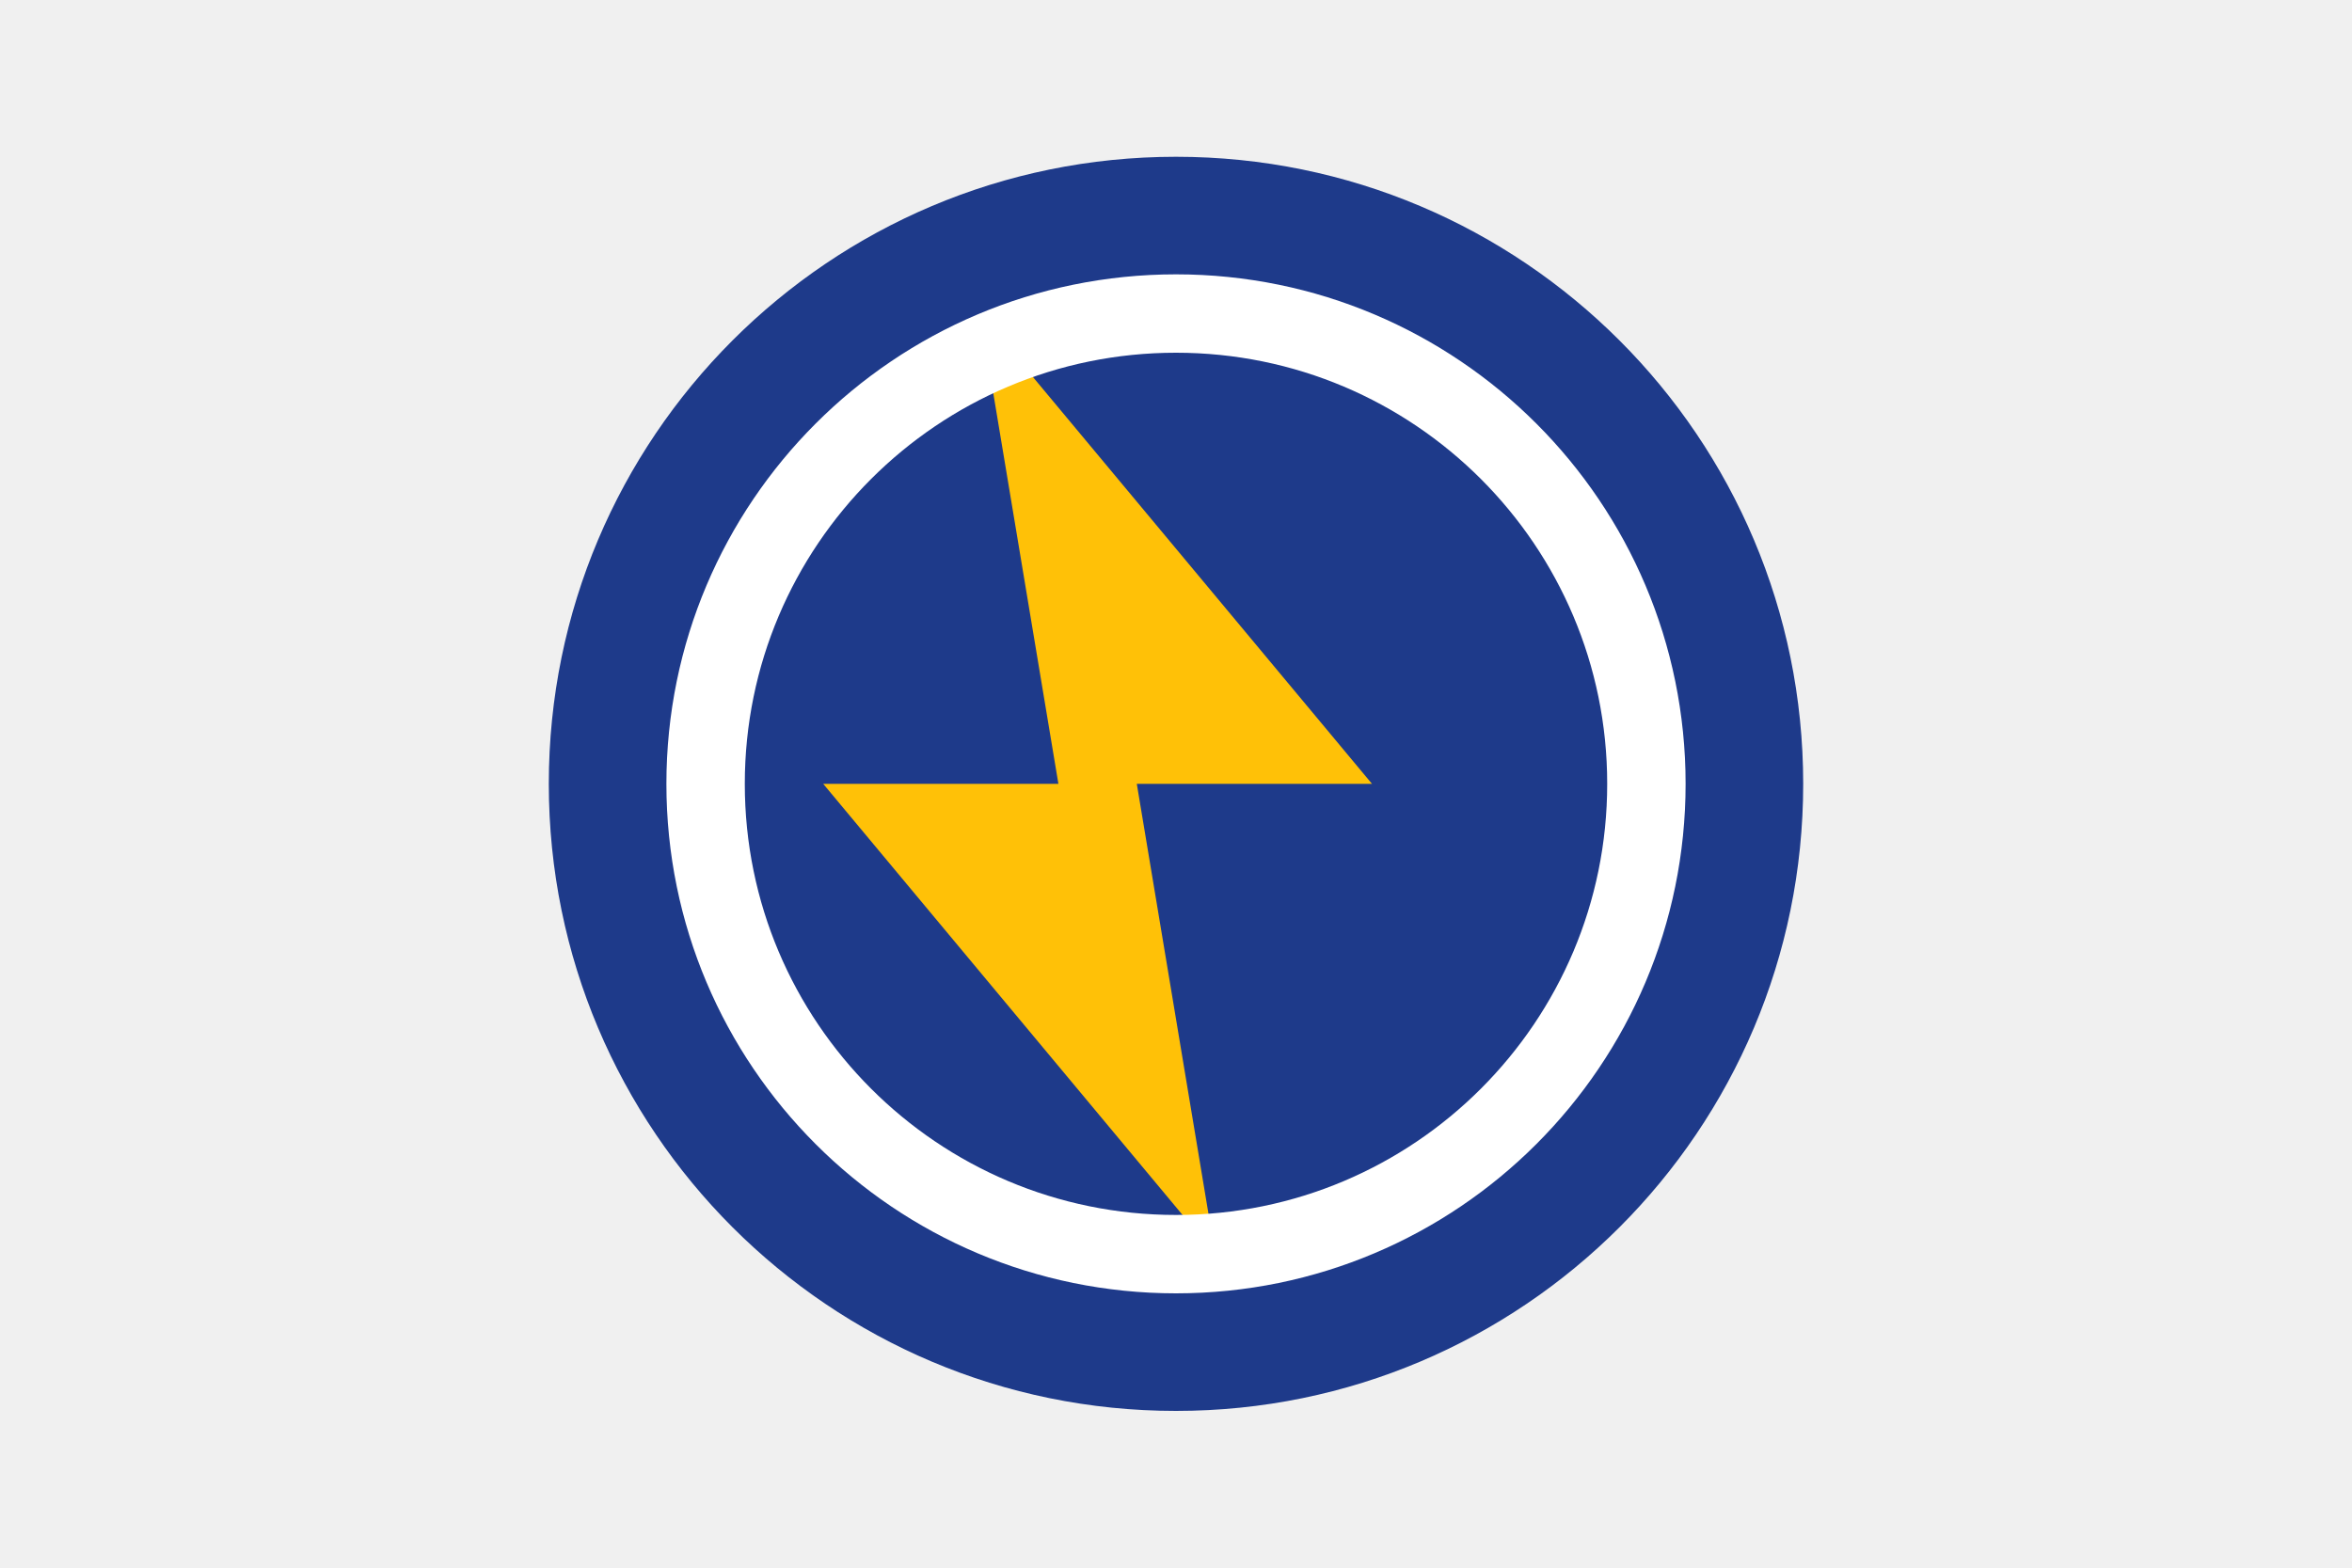
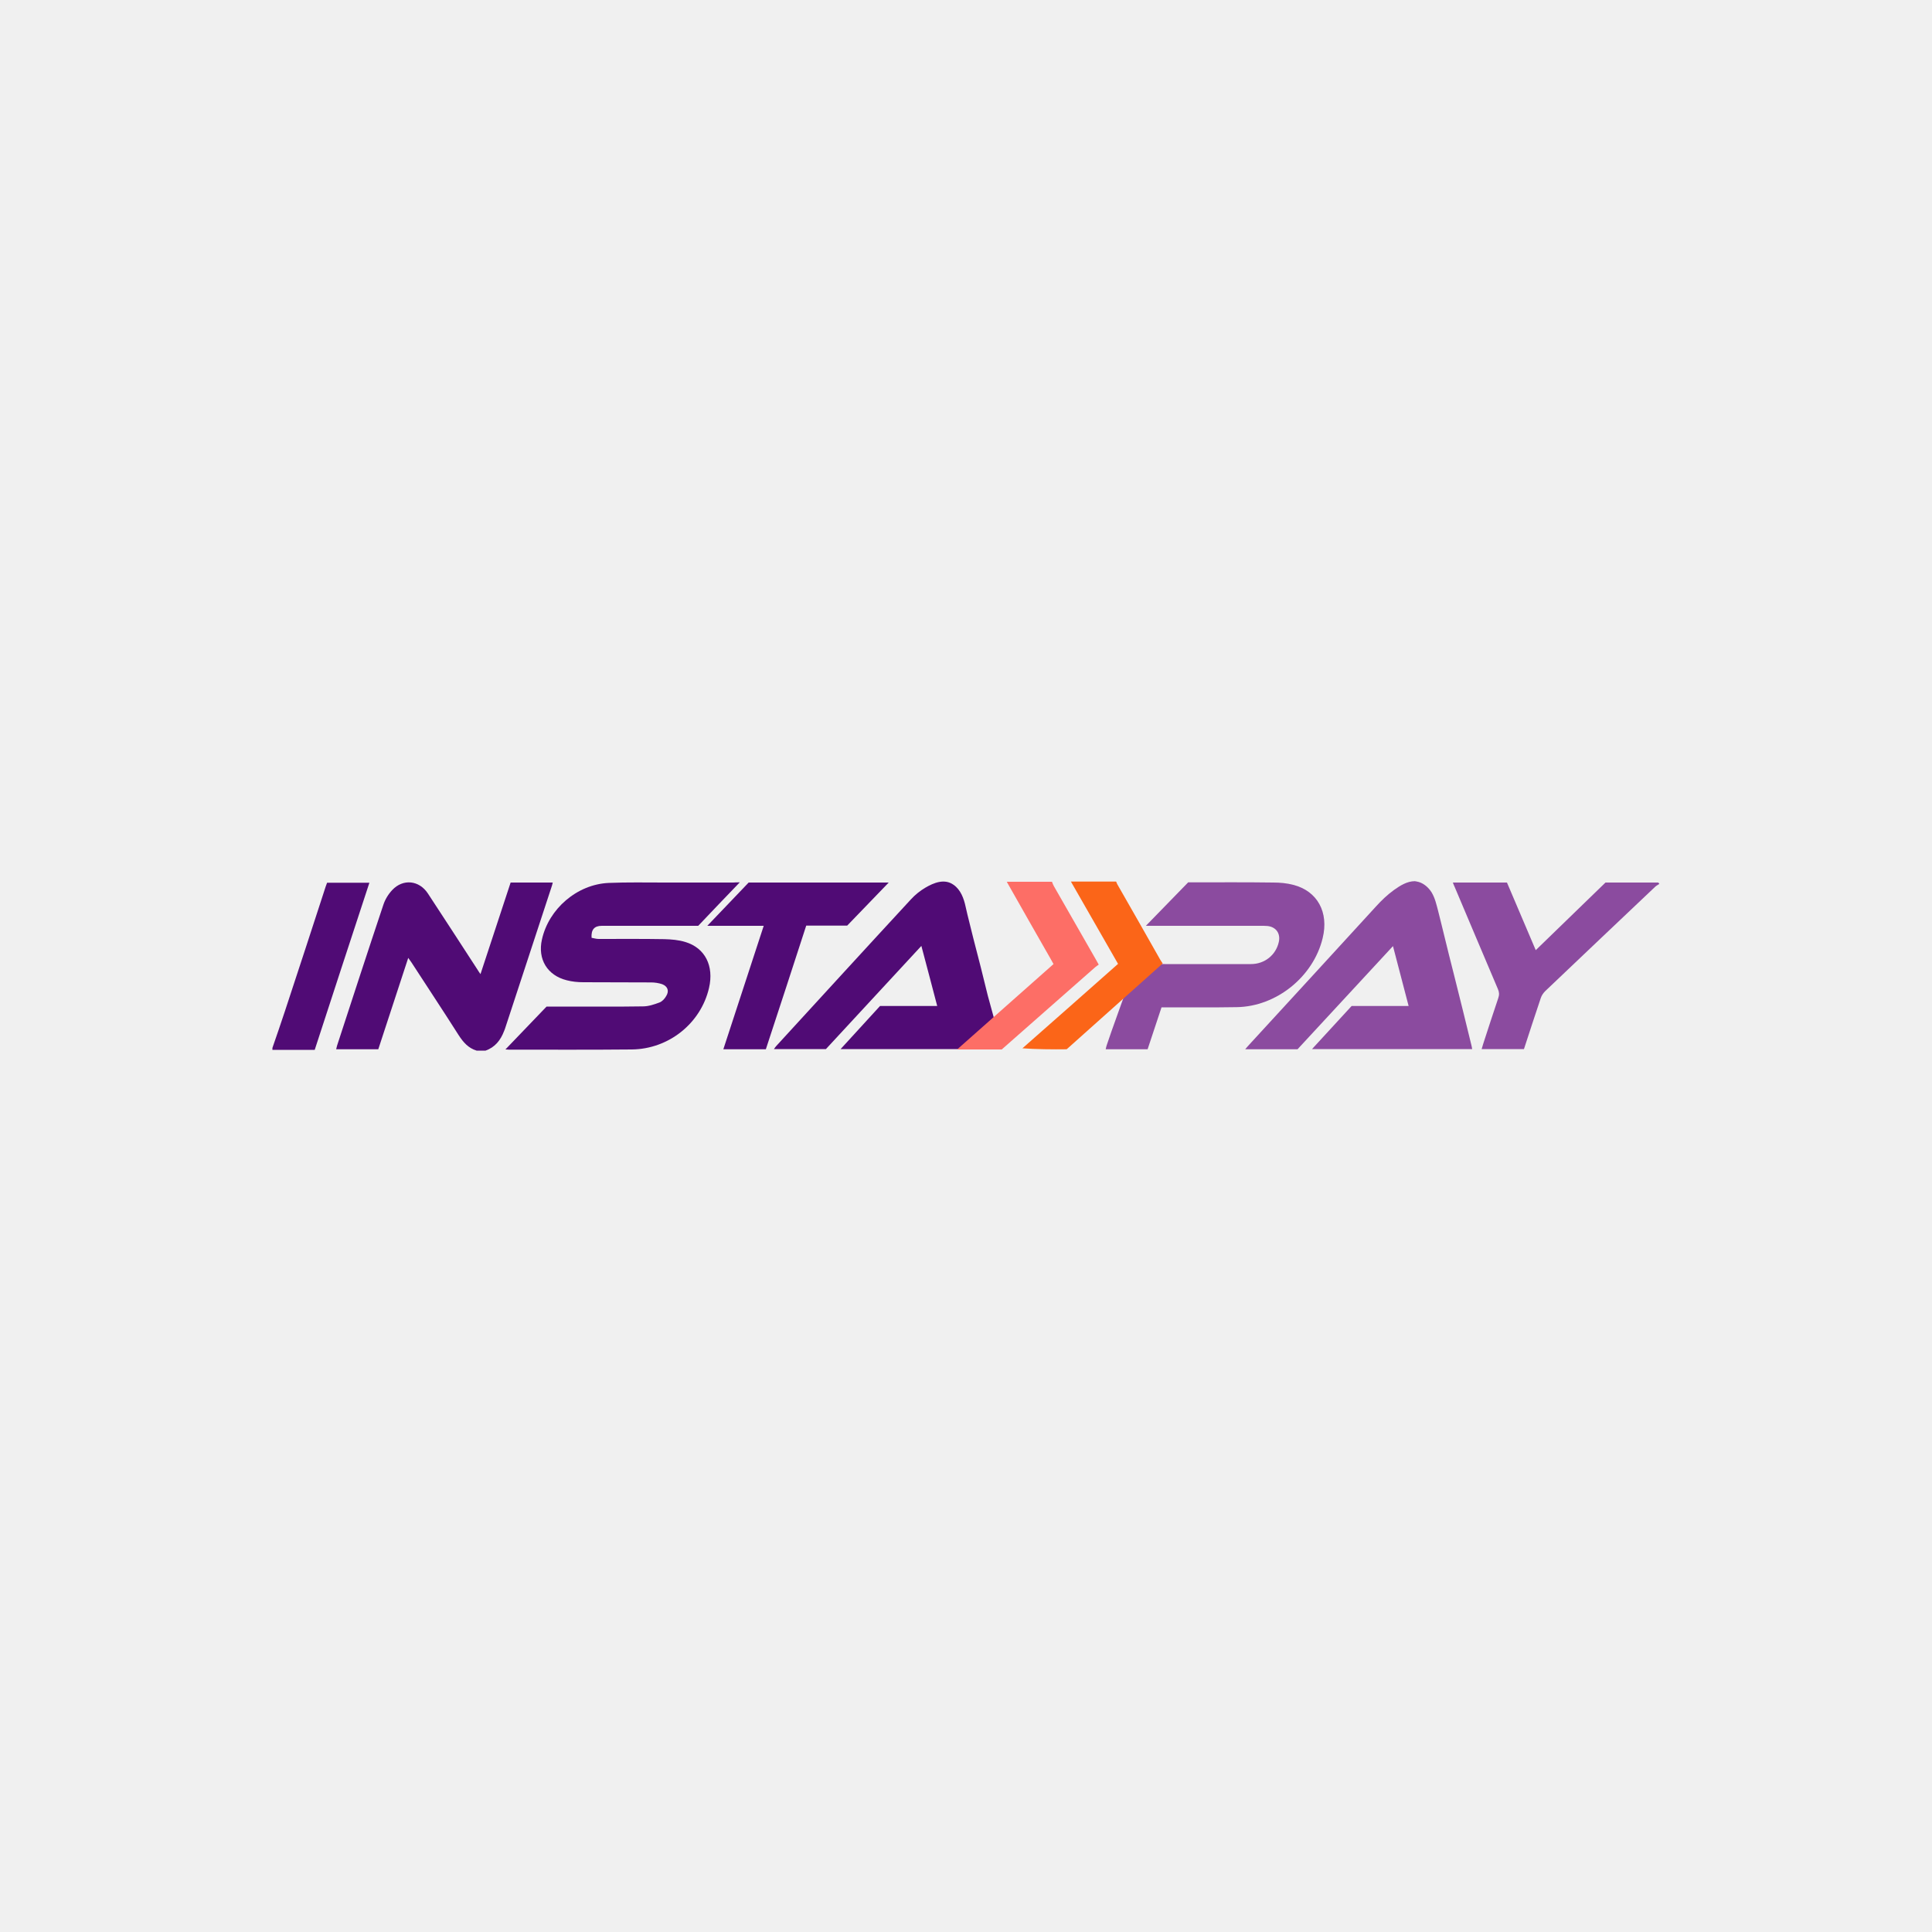
- <svg xmlns="http://www.w3.org/2000/svg" viewBox="0 0 60 40" fill="none">
-   <circle cx="30" cy="20" r="16" fill="#1E3A8A" />
-   <path d="M25 8l10 12h-6l2 12-10-12h6l-2-12z" fill="#FFC107" />
-   <circle cx="30" cy="20" r="12" fill="none" stroke="white" stroke-width="2" />
+ <svg xmlns="http://www.w3.org/2000/svg" version="1.1" id="Layer_1" x="0px" y="0px" viewBox="0 0 1000 1000" style="enable-background:new 0 0 1000 1000;" xml:space="preserve">
+   <style type="text/css">
+ 	.st0{display:none;}
+ 	.st1{display:inline;}
+ 	.st2{fill:#EEF2F8;}
+ 	.st3{fill:#8B4B9F;}
+ 	.st4{fill:#500B75;}
+ 	.st5{fill:#FD6E66;}
+ 	.st6{fill:#FB6518;}
+ </style>
+   <g id="Layer_1_00000089563870127260836800000011711382912509721248_" class="st0">
+     <g class="st1">
+       <path class="st2" d="M141,141v718h718V141H141z M753,753H247V247h506V753z" />
+     </g>
+   </g>
+   <g id="Layer_2_00000087377800043711192430000009025601991983960977_">
+ </g>
+   <g id="Layer_1-2">
+     <g>
+       <path d="M579.9,517.9C579.9,517.9,579.8,517.8,579.9,517.9c-0.1-0.1-0.1-0.1-0.1-0.1C579.8,517.8,579.9,517.9,579.9,517.9z" />
+       <g>
+         <path class="st3" d="M684.6,485.6c-4.8,19.9-23.9,35.4-44.5,35.7c-12,0.2-24,0.1-36,0.1h-2.9c-2.4,7.3-4.8,14.5-7.2,21.7h-21.7     c0.2-0.8,0.3-1.4,0.5-2c1.9-6,11-30.8,15-42.2c4.3,0,14.7,0.1,15.1,0.1c14.9,0,29.8,0,44.6,0c7.1,0,12.9-4.7,14.4-11.4     c1-4.4-1.4-7.8-5.8-8.3c-1.2-0.1-2.3-0.1-3.5-0.1c-18.8,0-37.6,0-56.3,0h-3.2c7.5-7.7,14.6-15,21.9-22.5h2.2     c13.9,0,27.9-0.1,41.8,0.1c3.5,0,7,0.3,10.4,1.2C681.9,461.2,687.9,472.2,684.6,485.6L684.6,485.6z" />
+         <path class="st3" d="M734.3,456.5c2.8,0.8,5.2,3,6.7,5.4c1.8,3,2.5,6.3,3.4,9.7c1,3.7,1.8,7.5,2.8,11.3c1.8,7.5,3.7,15,5.6,22.5     c3,12,6,24,8.9,36c0.1,0.4,0.2,0.9,0.3,1.6h-82.9c7-7.6,13.7-14.9,20.5-22.3h29.5c-2.7-10.3-5.3-20.4-8.1-31     c-16.6,18-33,35.7-49.4,53.4h-27.1c0.9-1,1.5-1.8,2.2-2.5c21.8-23.8,43.7-47.5,65.4-71.3c2.9-3.2,6-6.2,9.5-8.7     c3.1-2.2,6.7-4.5,10.7-4.5C732.9,456.2,733.6,456.3,734.3,456.5L734.3,456.5z" />
+         <path class="st3" d="M752,456.8h28c4.9,11.6,9.8,23.1,14.9,35c12.2-11.8,24.1-23.4,36.1-35h27.3c0.2,0.2,0.4,0.5,0.6,0.7     c-0.7,0.5-1.6,0.9-2.2,1.5c-19,18-38,36-56.9,54c-1,1-1.9,2.3-2.3,3.6c-3,8.8-5.8,17.6-8.7,26.4h-21.9c0.3-1,0.5-1.8,0.8-2.7     c2.6-7.9,5.1-15.8,7.8-23.7c0.6-1.7,0.5-3.1-0.2-4.7c-7.5-17.6-14.9-35.2-22.4-52.9C752.6,458.5,752.4,457.8,752,456.8L752,456.8     z" />
+       </g>
+       <g>
+         <path class="st4" d="M511.3,515.4c0.7,2.8,5.2,18.9,7.5,27c-0.2,0.2-0.5,0.4-0.7,0.6h-83c7-7.6,13.6-14.9,20.4-22.3h29.6     c-2.7-10.4-5.4-20.5-8.2-31.1c-16.7,18-33.1,35.8-49.4,53.4h-26.9c0.5-0.7,0.8-1.2,1.2-1.6c23.2-25.3,46.4-50.7,69.7-75.9     c2.2-2.4,4.7-4.4,7.4-6c4.4-2.6,10-4.9,14.7-1.5c3.7,2.6,5.3,7.1,6.2,11.3c1.2,5.5,2.7,10.9,4,16.4     C506.4,495.6,508.9,505.5,511.3,515.4z" />
+         <path class="st4" d="M246.7,543.8c-4.3-1.3-6.9-4.3-9.3-8c-8-12.6-16.3-25.1-24.4-37.6c-0.5-0.7-1-1.4-1.7-2.4     c-5.2,16-10.4,31.6-15.5,47.3H174c0.2-0.7,0.3-1.4,0.5-2c7.9-24.2,15.8-48.5,23.9-72.7c0.9-2.8,2.6-5.6,4.6-7.7     c5.6-6,14-5.1,18.5,1.8c8.6,13.1,17.1,26.2,25.6,39.3c0.4,0.7,0.9,1.4,1.6,2.4c5.3-16.1,10.4-31.7,15.6-47.4h21.8     c-0.2,0.9-0.4,1.7-0.7,2.5c-7.9,24.1-15.8,48.2-23.7,72.2c-0.2,0.7-0.5,1.5-0.8,2.2c-1.8,4.7-4.7,8.4-9.6,10.1H246.7L246.7,543.8     z" />
+         <path class="st4" d="M141,542.4c2.2-6.4,4.4-12.7,6.5-19.1c7.1-21.5,14.1-43,21.1-64.5c0.2-0.6,0.4-1.2,0.7-1.9h21.9     c-9.5,28.9-18.9,57.6-28.3,86.5H141C141,543,141,542.7,141,542.4z" />
+         <path class="st4" d="M382.9,456.7c-7.5,7.8-14.5,15.1-21.5,22.5c-5.7,0-11.3,0-16.9,0c-11,0-22,0-33,0c-3.9,0-5.6,2-5.3,6.2     c1.1,0.2,2.4,0.6,3.7,0.6c11.3,0,22.6-0.1,33.9,0.1c3.7,0.1,7.5,0.4,11,1.5c10.2,3.1,14.8,12.4,12.2,23.7     c-4.2,18.3-20.8,31.7-40,31.9c-21.2,0.2-42.4,0.1-63.6,0.1c-0.4,0-0.7-0.1-1.8-0.1c7.3-7.6,14.3-14.9,21.3-22.2     c3.6,0,7.3,0,10.9,0c13,0,26,0.1,39-0.1c2.9,0,5.8-1,8.5-2c1.4-0.5,2.7-1.9,3.5-3.3c1.7-2.7,0.8-5.1-2.1-6.2     c-1.8-0.6-3.8-0.9-5.7-0.9c-11.7-0.1-23.4,0-35.1-0.1c-2.9,0-5.8-0.3-8.5-1c-10.1-2.5-15.2-10.9-12.9-21.1     c3.5-15.9,18.2-28.6,34.6-29.3c9.6-0.4,19.3-0.2,29-0.2c11.8,0,23.7,0,35.5,0C380.5,456.7,381.4,456.7,382.9,456.7L382.9,456.7z" />
+         <path class="st4" d="M396.4,543.1h-22c7-21.4,13.9-42.5,20.9-63.9h-29.2c7.4-7.8,14.4-15,21.4-22.4H460     c-7.3,7.6-14.4,14.9-21.5,22.3h-21.2C410.4,500.5,403.4,521.7,396.4,543.1L396.4,543.1z" />
+       </g>
+       <g>
+         <path class="st5" d="M568.7,499.3c-0.6,0.4-1.2,0.8-1.8,1.3c-15.4,13.5-32.9,29-48.4,42.6c-7,0-16.5,0-23.1,0l49.9-44.2     c-0.6-1.1-1.1-1.9-1.5-2.7c-7.6-13.3-15.2-26.6-22.7-39.9h23.4c0.3,0.8,0.6,1.6,1,2.3c7.2,12.6,14.5,25.3,21.7,37.9     C567.6,497.3,568,498,568.7,499.3L568.7,499.3z" />
+         <path class="st6" d="M601.8,498.7l-48.9,43.7l-0.8,0.7c-7,0.1-16.2,0-22.9-0.5c16.5-14.5,33-29.1,49.5-43.7     c-8.2-14.3-16.3-28.5-24.4-42.6h23.4c0.3,0.6,0.5,1.3,0.9,1.9c7.4,13,14.5,25.3,21.8,38.3C600.8,497.1,600.4,496.6,601.8,498.7z" />
+       </g>
+     </g>
+   </g>
</svg>
